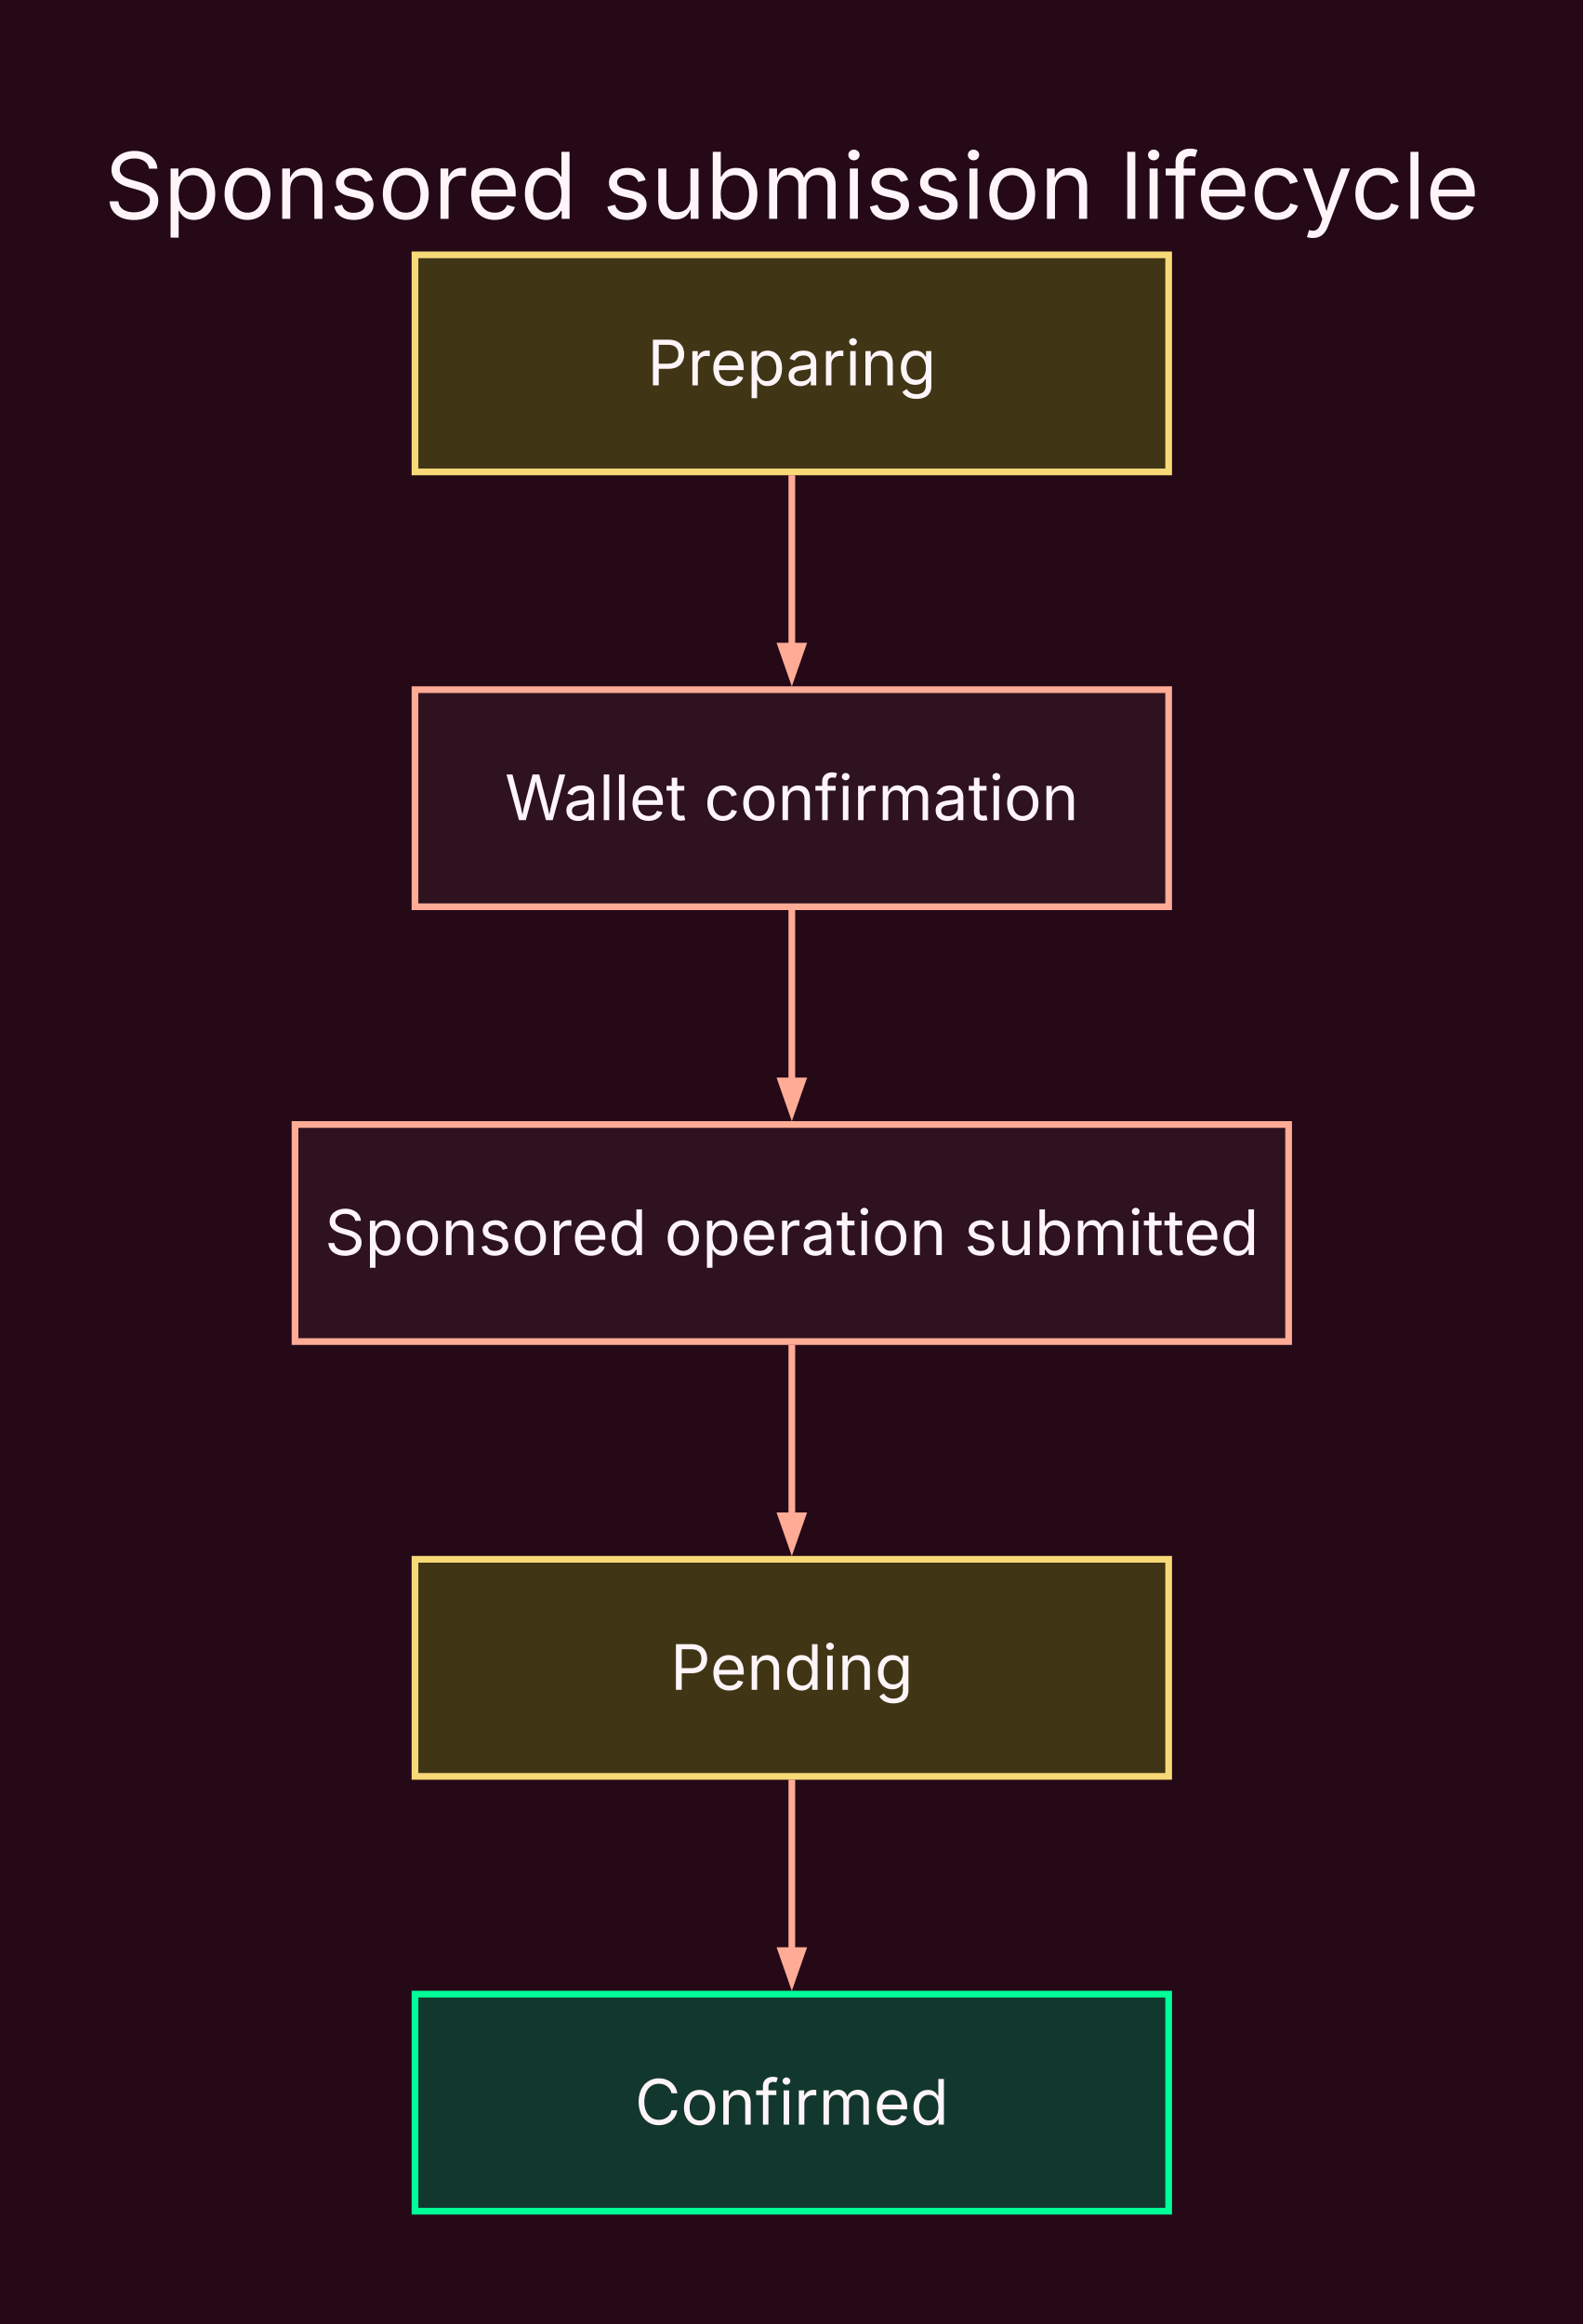
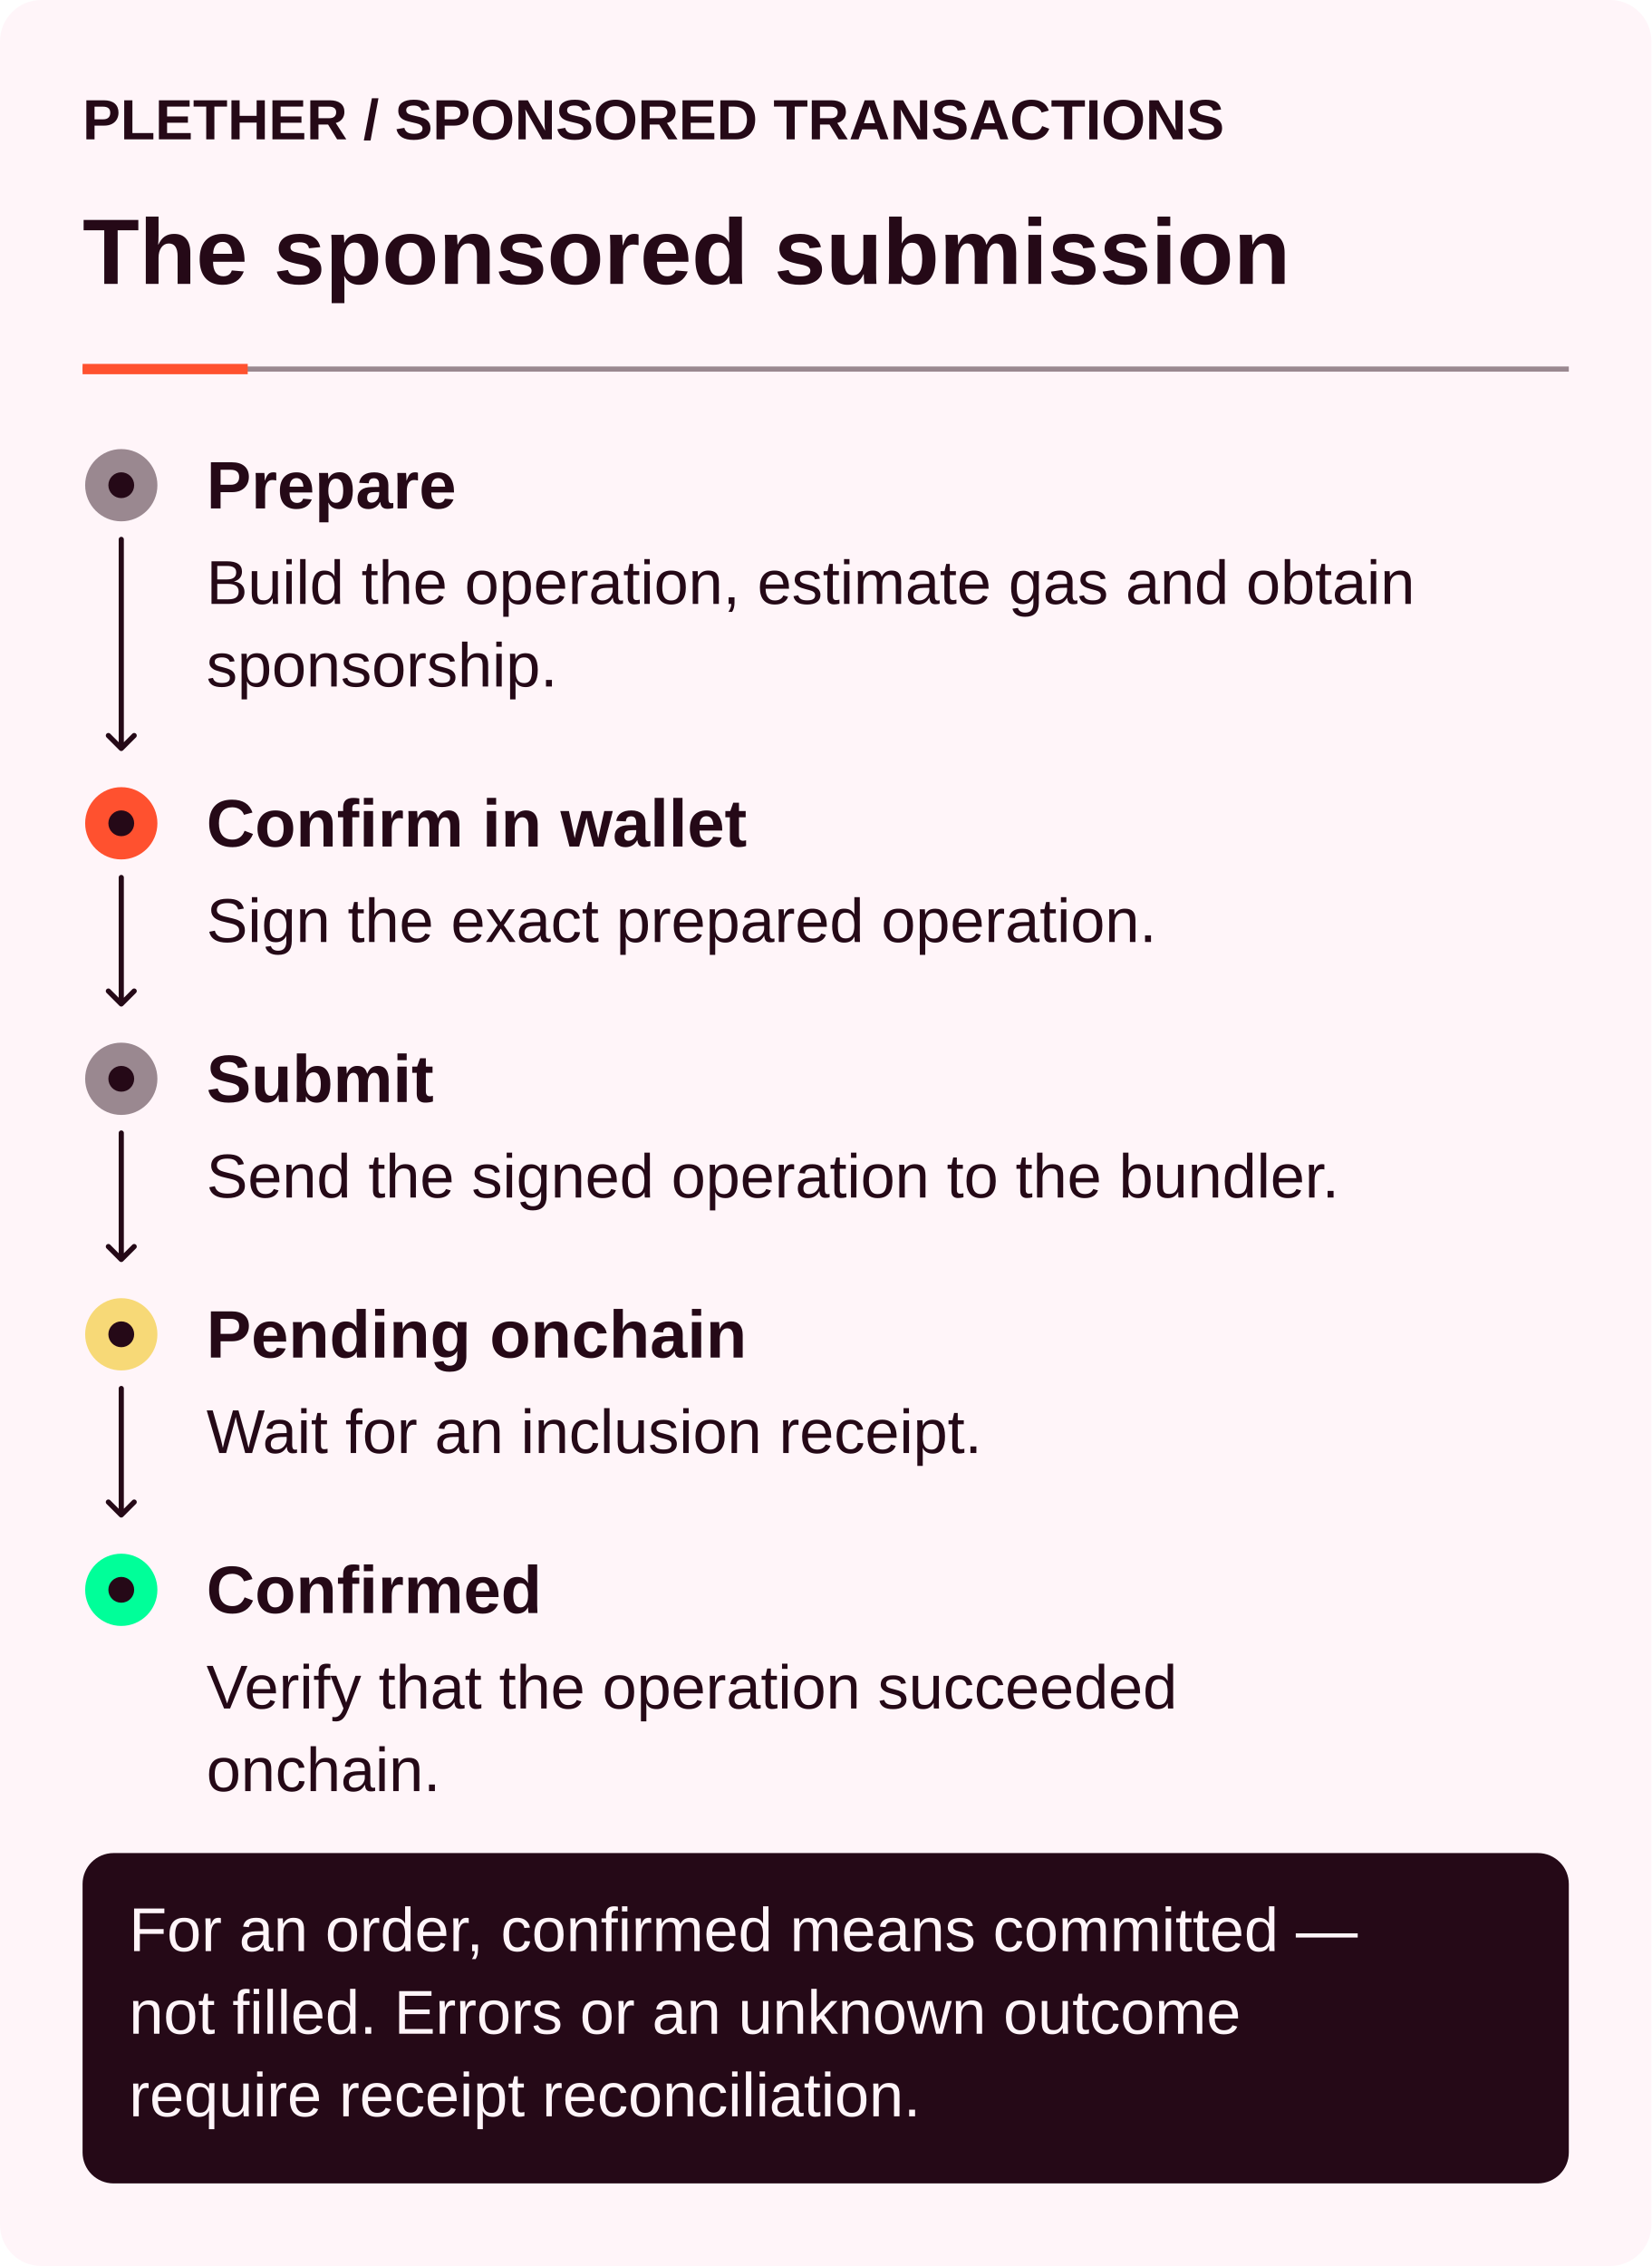
- <svg xmlns="http://www.w3.org/2000/svg" xmlns:xlink="http://www.w3.org/1999/xlink" role="img" aria-labelledby="order-sponsored-submission-lifecycle-title order-sponsored-submission-lifecycle-description" focusable="false" width="378pt" height="555pt" viewBox="0.00 0.00 378.00 555.00">
-   <style>text { font-family: "Uncut Sans", Inter, ui-sans-serif, system-ui, -apple-system, BlinkMacSystemFont, "Segoe UI", sans-serif; }</style>
-   <g id="graph0" class="graph" transform="scale(1 1) rotate(0) translate(27.36 528.06)">
-     <polygon fill="#250917" stroke="none" points="-27.36,27.36 -27.36,-528.06 350.86,-528.06 350.86,27.36 -27.36,27.36" />
-     <text xml:space="preserve" text-anchor="middle" x="161.75" y="-475.8" font-family="Arial" font-size="22.00" fill="#fff5f9">Sponsored submission lifecycle</text>
-     <g id="node1" class="node">
-       <g id="a_node1">
-         <a xlink:title="Preparing">
-           <polygon fill="#403515" stroke="#f7d977" stroke-width="1.6" points="251.75,-467.2 71.75,-467.2 71.75,-415.36 251.75,-415.36 251.75,-467.2" />
-           <text xml:space="preserve" text-anchor="middle" x="161.75" y="-436.03" font-family="Arial" font-size="15.00" fill="#fff5f9">Preparing</text>
-         </a>
-       </g>
-     </g>
-     <g id="node2" class="node">
-       <g id="a_node2">
-         <a xlink:title="Wallet confirmation">
-           <polygon fill="#2e1220" stroke="#ffab96" stroke-width="1.6" points="251.75,-363.36 71.75,-363.36 71.75,-311.52 251.75,-311.52 251.75,-363.36" />
-           <text xml:space="preserve" text-anchor="middle" x="161.75" y="-332.19" font-family="Arial" font-size="15.00" fill="#fff5f9">Wallet confirmation</text>
-         </a>
-       </g>
-     </g>
-     <g id="edge1" class="edge">
-       <path fill="none" stroke="#ffab96" stroke-width="1.6" d="M161.75,-414.58C161.75,-402.16 161.75,-387.06 161.75,-373.59" />
-       <polygon fill="#ffab96" stroke="#ffab96" stroke-width="1.6" points="164.27,-373.75 161.75,-366.55 159.23,-373.75 164.27,-373.75" />
-     </g>
-     <g id="node3" class="node">
-       <g id="a_node3">
-         <a xlink:title="Sponsored operation submitted">
-           <polygon fill="#2e1220" stroke="#ffab96" stroke-width="1.6" points="280.4,-259.52 43.1,-259.52 43.1,-207.68 280.4,-207.68 280.4,-259.52" />
-           <text xml:space="preserve" text-anchor="middle" x="161.75" y="-228.35" font-family="Arial" font-size="15.00" fill="#fff5f9">Sponsored operation submitted</text>
-         </a>
-       </g>
-     </g>
-     <g id="edge2" class="edge">
-       <path fill="none" stroke="#ffab96" stroke-width="1.6" d="M161.75,-310.74C161.75,-298.32 161.75,-283.22 161.75,-269.75" />
-       <polygon fill="#ffab96" stroke="#ffab96" stroke-width="1.6" points="164.27,-269.91 161.75,-262.71 159.23,-269.91 164.27,-269.91" />
-     </g>
-     <g id="node4" class="node">
-       <g id="a_node4">
-         <a xlink:title="Pending">
-           <polygon fill="#403515" stroke="#f7d977" stroke-width="1.6" points="251.75,-155.68 71.75,-155.68 71.75,-103.84 251.75,-103.84 251.75,-155.68" />
-           <text xml:space="preserve" text-anchor="middle" x="161.75" y="-124.51" font-family="Arial" font-size="15.00" fill="#fff5f9">Pending</text>
-         </a>
-       </g>
-     </g>
-     <g id="edge3" class="edge">
-       <path fill="none" stroke="#ffab96" stroke-width="1.6" d="M161.75,-206.9C161.75,-194.48 161.75,-179.38 161.75,-165.91" />
-       <polygon fill="#ffab96" stroke="#ffab96" stroke-width="1.6" points="164.27,-166.07 161.75,-158.87 159.23,-166.07 164.27,-166.07" />
-     </g>
-     <g id="node5" class="node">
-       <g id="a_node5">
-         <a xlink:title="Confirmed">
-           <polygon fill="#12372c" stroke="#00ff99" stroke-width="1.6" points="251.75,-51.84 71.75,-51.84 71.75,0 251.75,0 251.75,-51.84" />
-           <text xml:space="preserve" text-anchor="middle" x="161.75" y="-20.67" font-family="Arial" font-size="15.00" fill="#fff5f9">Confirmed</text>
-         </a>
-       </g>
-     </g>
-     <g id="edge4" class="edge">
-       <path fill="none" stroke="#ffab96" stroke-width="1.6" d="M161.75,-103.06C161.75,-90.64 161.75,-75.54 161.75,-62.07" />
-       <polygon fill="#ffab96" stroke="#ffab96" stroke-width="1.6" points="164.27,-62.23 161.75,-55.03 159.23,-62.23 164.27,-62.23" />
-     </g>
-   </g>
+ <svg xmlns="http://www.w3.org/2000/svg" width="640" height="878" viewBox="0 0 640 878" role="img" aria-labelledby="order-sponsored-submission-lifecycle-title order-sponsored-submission-lifecycle-desc" focusable="false">
+   <style>text{font-family:Arial,Helvetica,sans-serif}</style>
+   <rect width="640" height="878" rx="16" fill="#FFF5F9" />
+   <text x="32" y="54" font-size="22" font-weight="700" fill="#250917" data-max-width="576">PLETHER / SPONSORED TRANSACTIONS</text>
+   <text x="32" y="110" font-size="36" font-weight="700" fill="#250917" data-max-width="576">The sponsored submission</text>
+   <path d="M32 143 L608 143" stroke="#9A8890" stroke-width="2" fill="none" />
+   <path d="M32 143 h64" stroke="#FF512F" stroke-width="4" fill="none" />
+   <circle cx="47" cy="188" r="14" fill="#9A8890" />
+   <circle cx="47" cy="188" r="5" fill="#250917" />
+   <text x="80" y="197" font-size="26" font-weight="700" fill="#250917" data-max-width="528">Prepare</text>
+   <text x="80" y="234" font-size="24" font-weight="400" fill="#250917" data-max-width="528">Build the operation, estimate gas and obtain</text>
+   <text x="80" y="266" font-size="24" font-weight="400" fill="#250917" data-max-width="528">sponsorship.</text>
+   <path d="M47 209 V290 m-5 -5 5 5 5 -5" stroke="#250917" stroke-width="2" stroke-linecap="round" stroke-linejoin="round" fill="none" />
+   <circle cx="47" cy="319" r="14" fill="#FF512F" />
+   <circle cx="47" cy="319" r="5" fill="#250917" />
+   <text x="80" y="328" font-size="26" font-weight="700" fill="#250917" data-max-width="528">Confirm in wallet</text>
+   <text x="80" y="365" font-size="24" font-weight="400" fill="#250917" data-max-width="528">Sign the exact prepared operation.</text>
+   <path d="M47 340 V389 m-5 -5 5 5 5 -5" stroke="#250917" stroke-width="2" stroke-linecap="round" stroke-linejoin="round" fill="none" />
+   <circle cx="47" cy="418" r="14" fill="#9A8890" />
+   <circle cx="47" cy="418" r="5" fill="#250917" />
+   <text x="80" y="427" font-size="26" font-weight="700" fill="#250917" data-max-width="528">Submit</text>
+   <text x="80" y="464" font-size="24" font-weight="400" fill="#250917" data-max-width="528">Send the signed operation to the bundler.</text>
+   <path d="M47 439 V488 m-5 -5 5 5 5 -5" stroke="#250917" stroke-width="2" stroke-linecap="round" stroke-linejoin="round" fill="none" />
+   <circle cx="47" cy="517" r="14" fill="#F7D977" />
+   <circle cx="47" cy="517" r="5" fill="#250917" />
+   <text x="80" y="526" font-size="26" font-weight="700" fill="#250917" data-max-width="528">Pending onchain</text>
+   <text x="80" y="563" font-size="24" font-weight="400" fill="#250917" data-max-width="528">Wait for an inclusion receipt.</text>
+   <path d="M47 538 V587 m-5 -5 5 5 5 -5" stroke="#250917" stroke-width="2" stroke-linecap="round" stroke-linejoin="round" fill="none" />
+   <circle cx="47" cy="616" r="14" fill="#00FF99" />
+   <circle cx="47" cy="616" r="5" fill="#250917" />
+   <text x="80" y="625" font-size="26" font-weight="700" fill="#250917" data-max-width="528">Confirmed</text>
+   <text x="80" y="662" font-size="24" font-weight="400" fill="#250917" data-max-width="528">Verify that the operation succeeded</text>
+   <text x="80" y="694" font-size="24" font-weight="400" fill="#250917" data-max-width="528">onchain.</text>
+   <rect x="32" y="718" width="576" height="128" rx="12" fill="#250917" stroke="none" />
+   <text x="50" y="756" font-size="24" font-weight="400" fill="#FFF5F9" data-max-width="540">For an order, confirmed means committed —</text>
+   <text x="50" y="788" font-size="24" font-weight="400" fill="#FFF5F9" data-max-width="540">not filled. Errors or an unknown outcome</text>
+   <text x="50" y="820" font-size="24" font-weight="400" fill="#FFF5F9" data-max-width="540">require receipt reconciliation.</text>
</svg>
